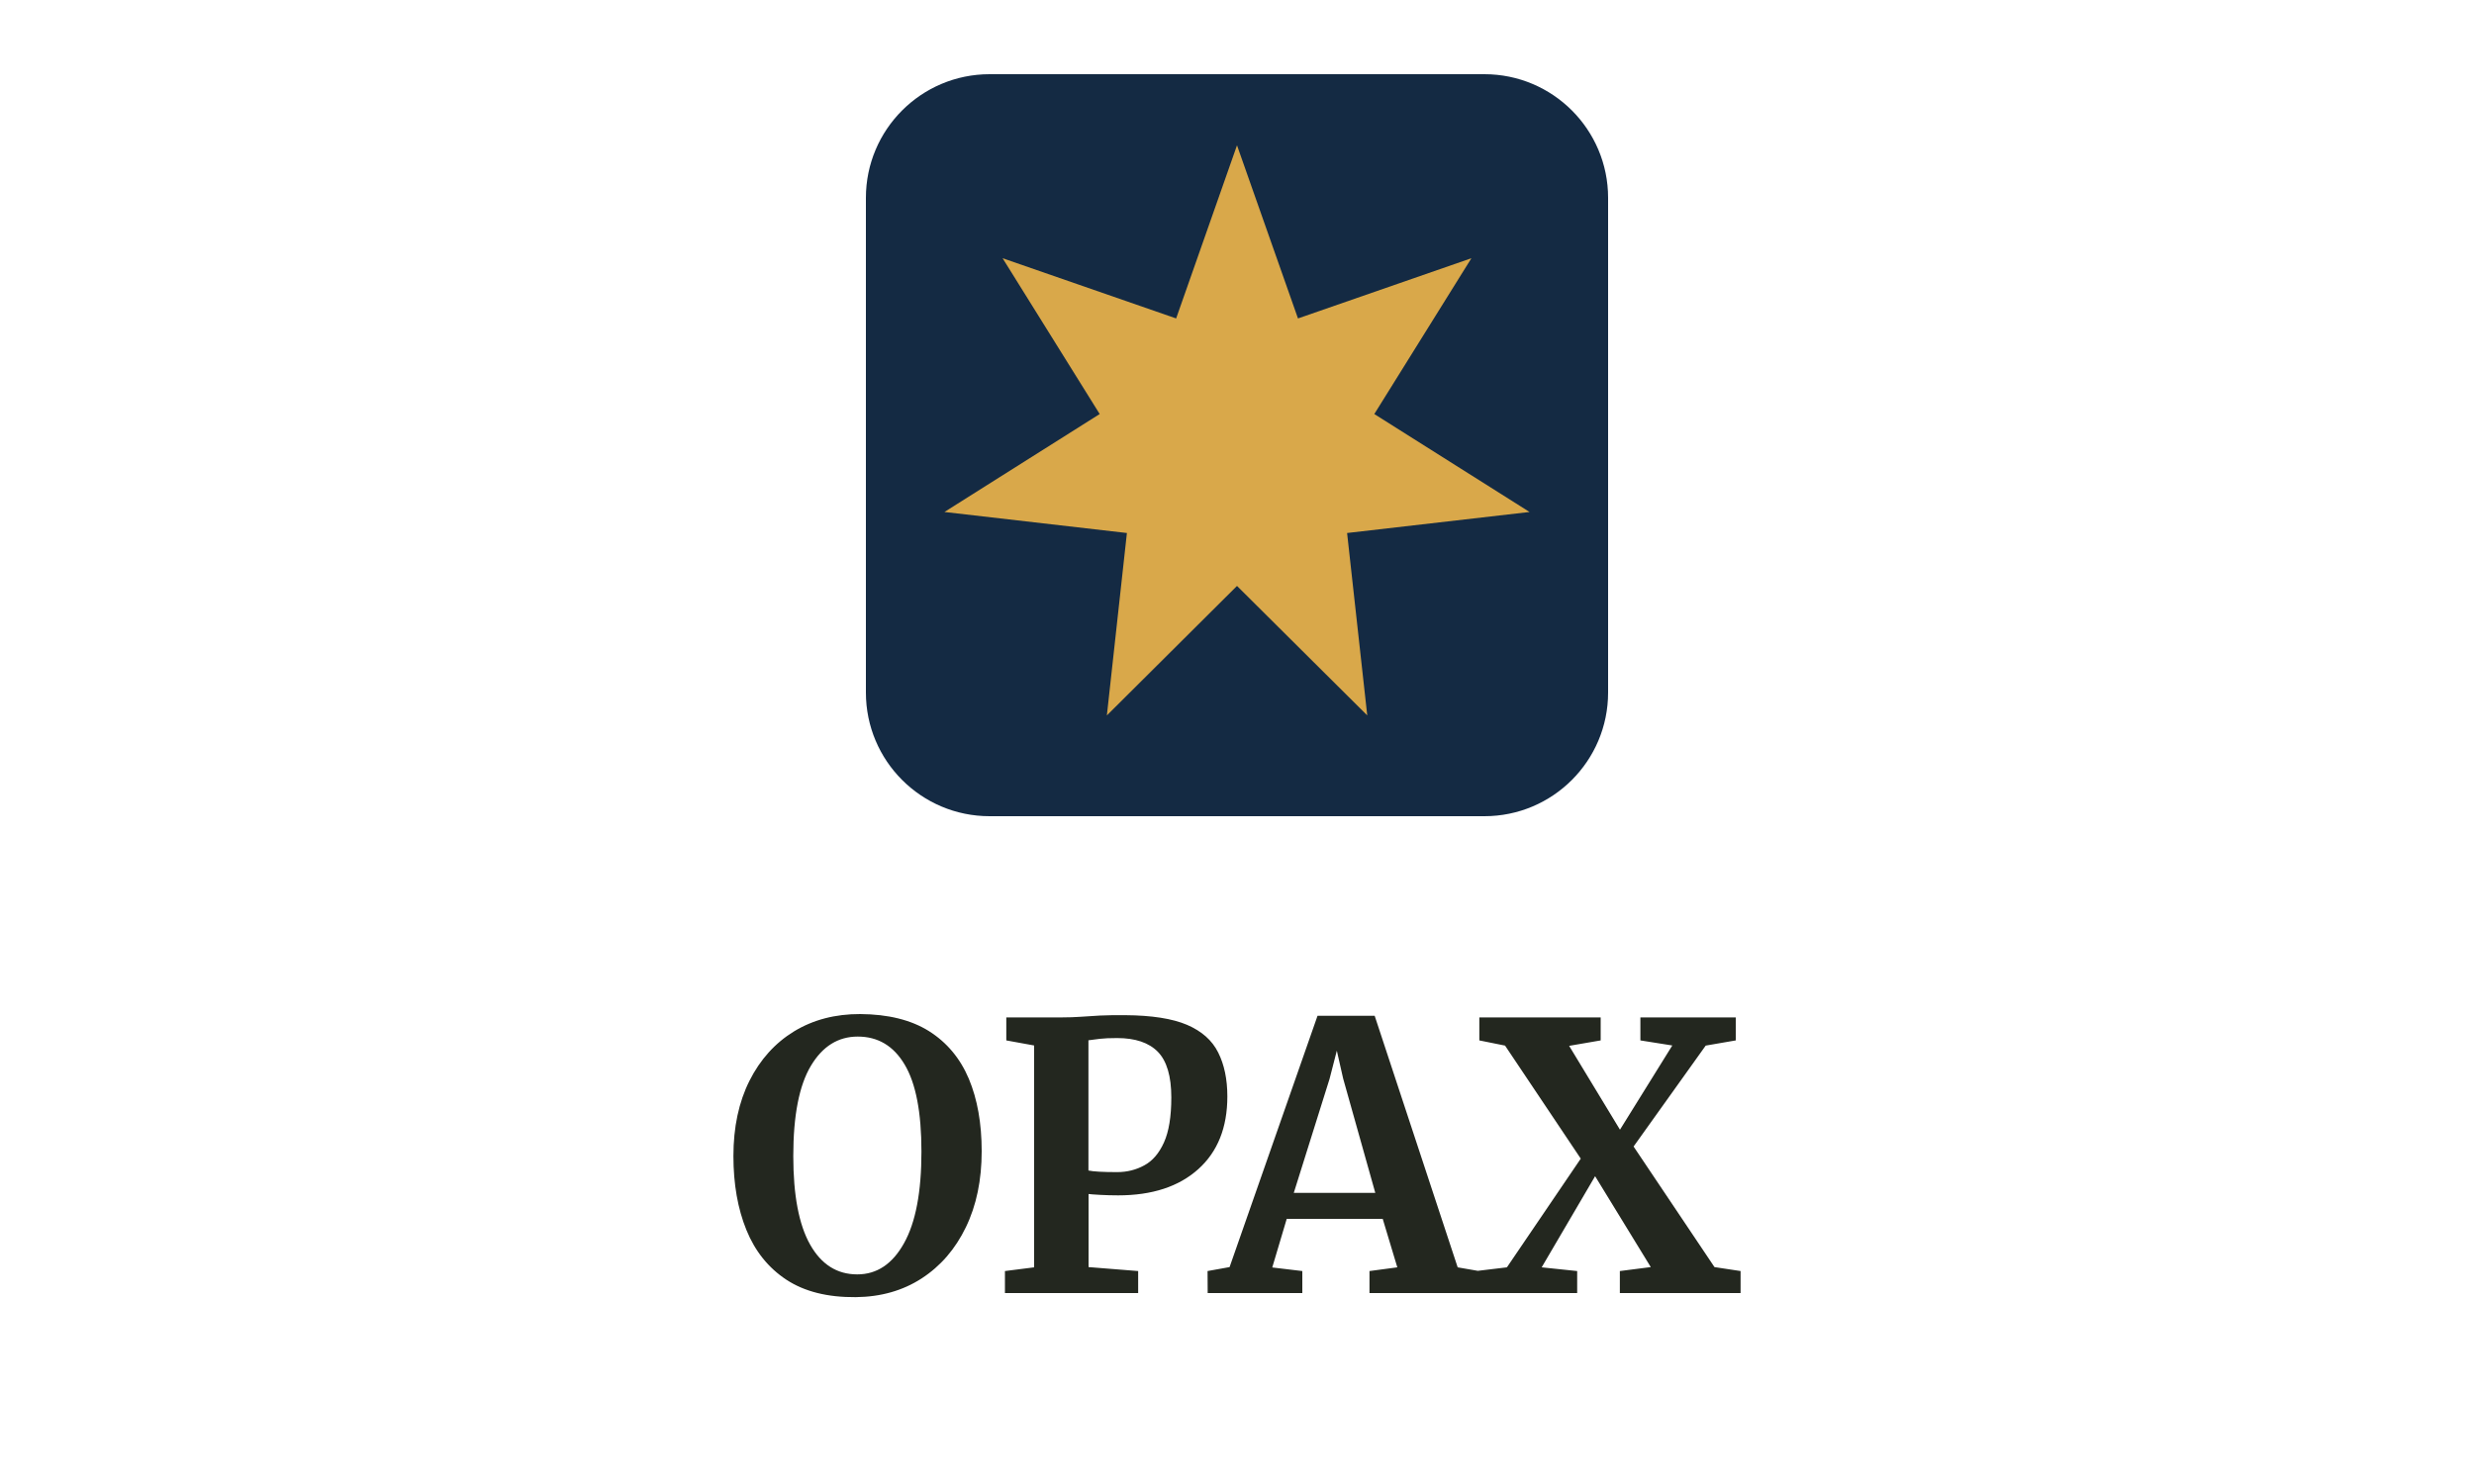
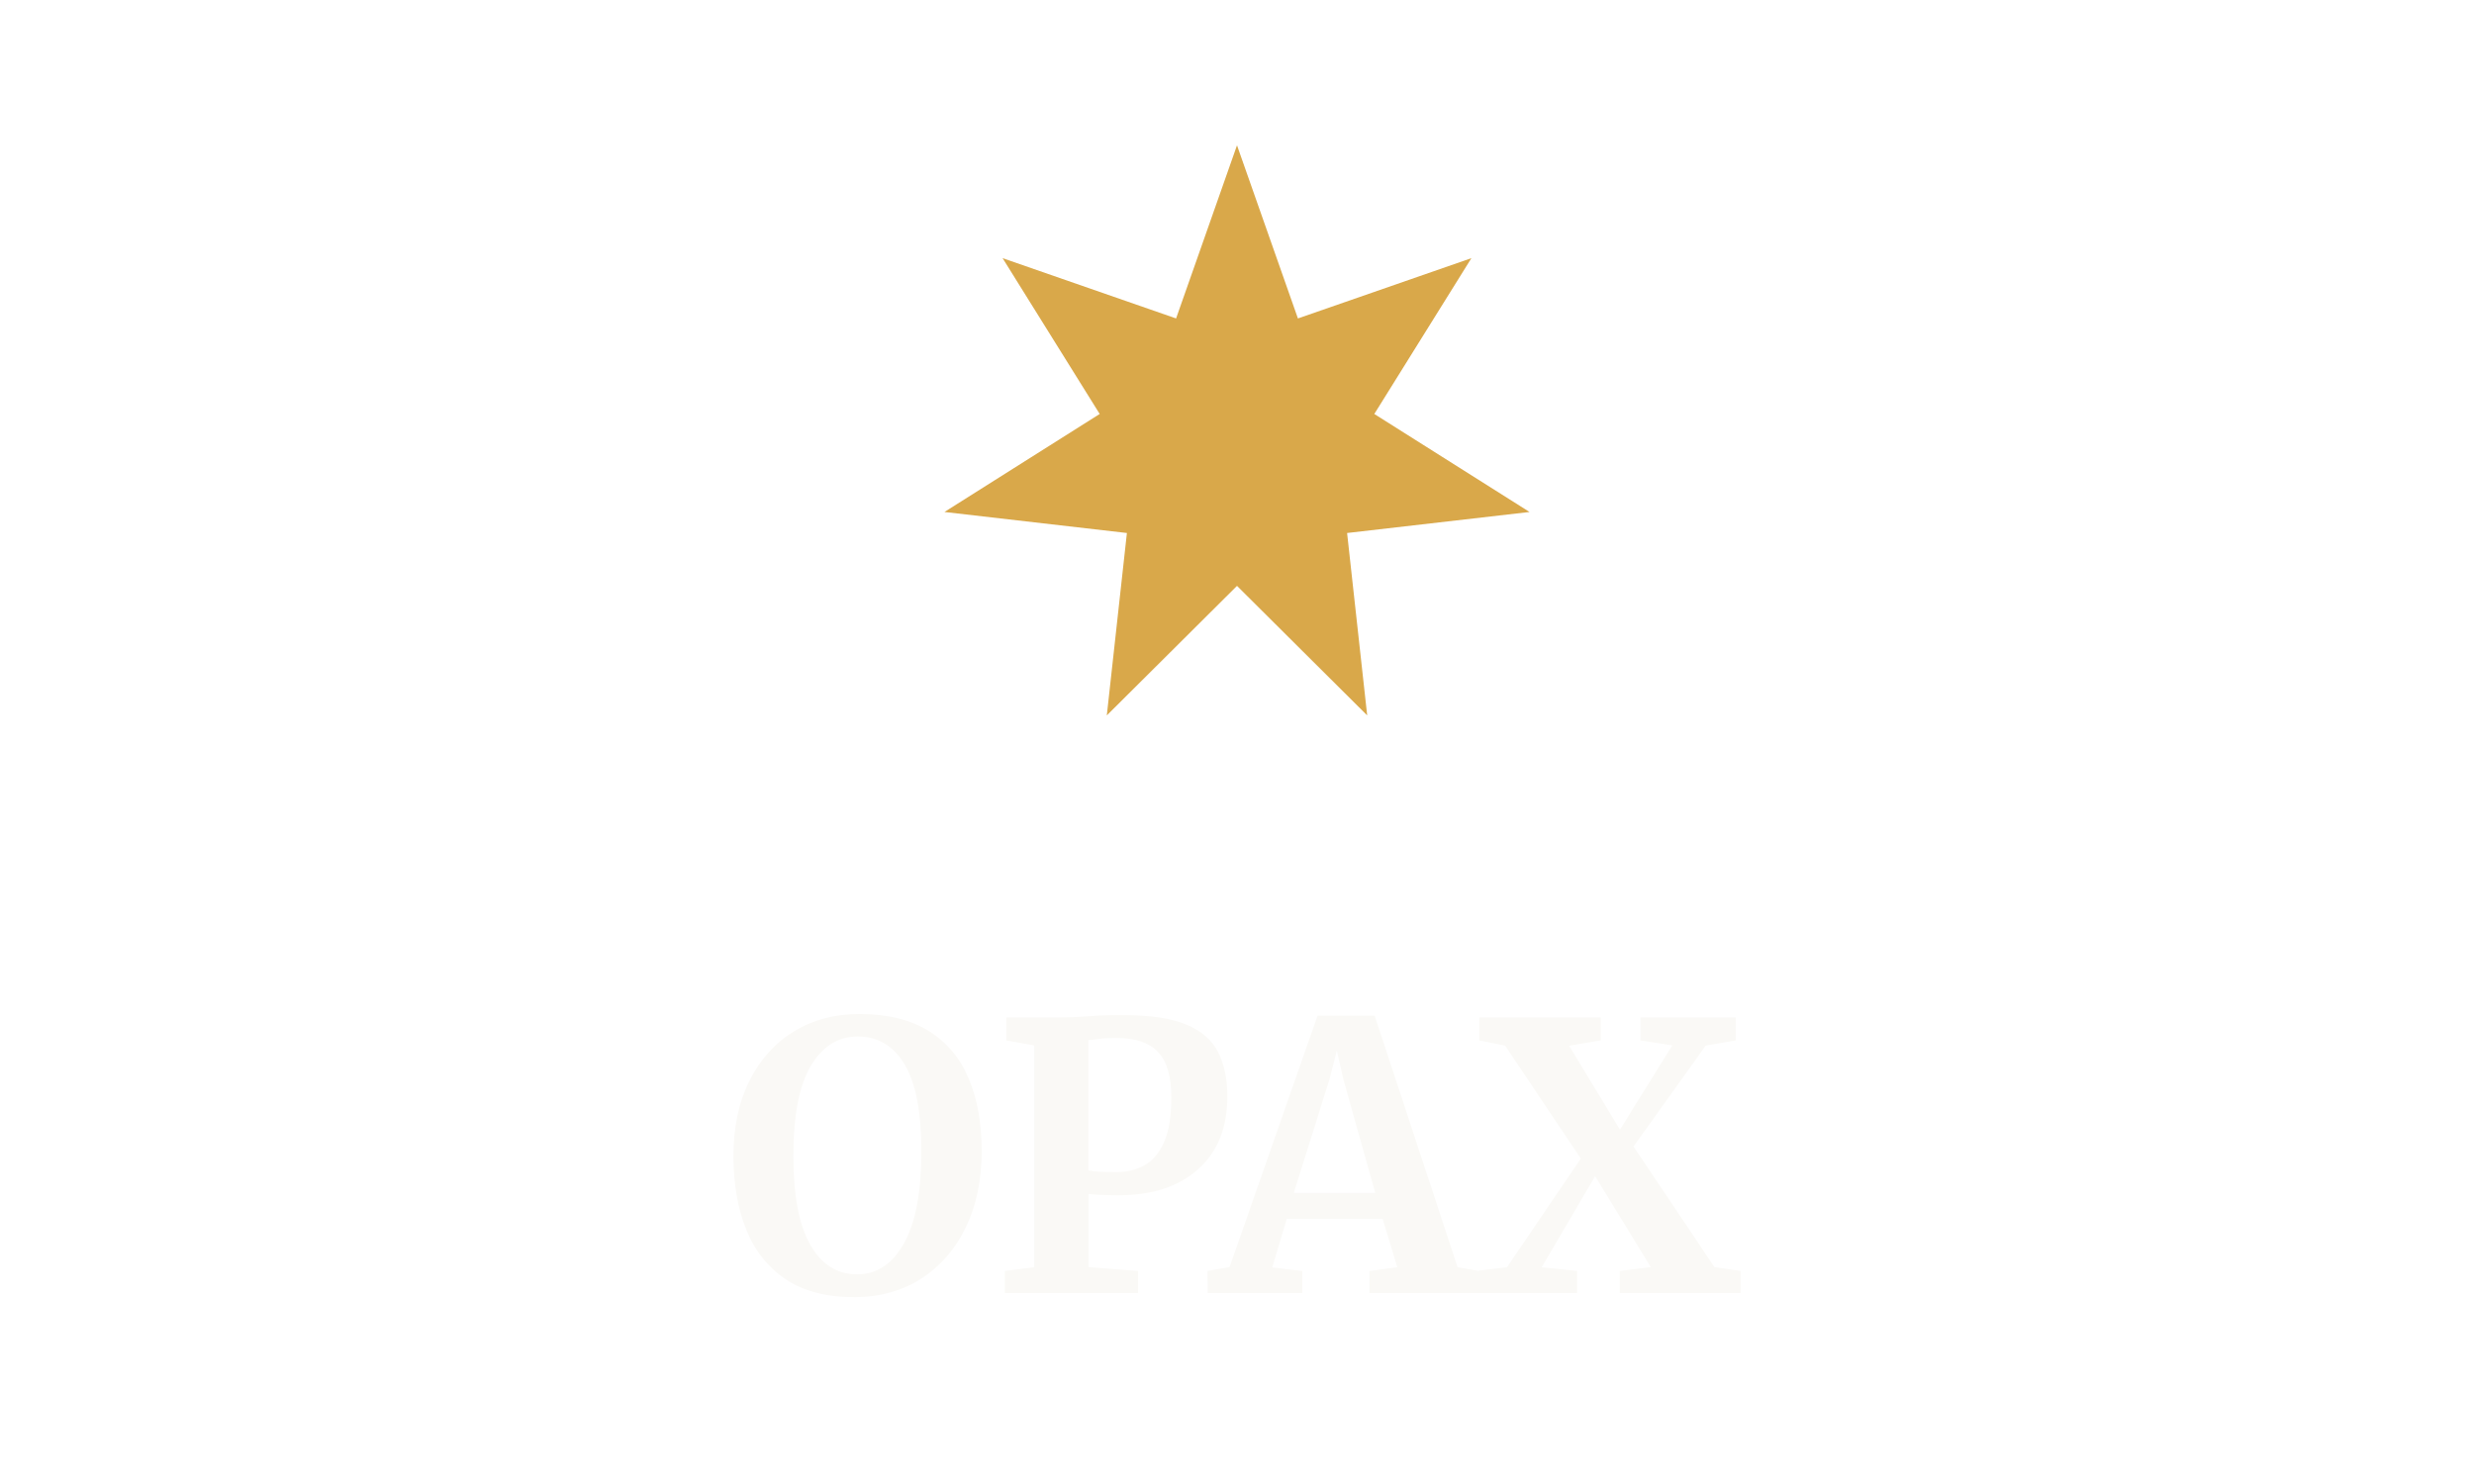
<svg xmlns="http://www.w3.org/2000/svg" width="200" height="120" viewBox="0 0 200 120">
-   <rect x="70" y="6" width="60" height="60" rx="10" fill="#142A43" />
-   <path fill="#D9A84A" d="M100 11.75L104.93 25.75L118.95 20.88L111.1 33.48L123.65 41.4L108.9 43.1L110.53 57.85L100 47.38L89.48 57.85L91.1 43.1L76.35 41.4L88.9 33.48L81.05 20.88L95.08 25.75Z" />
-   <path fill="#23271F" d="M69.18 104.89Q65.76 104.92 63.57 103.48Q61.39 102.04 60.34 99.46Q59.29 96.88 59.29 93.48Q59.29 89.98 60.59 87.39Q61.89 84.81 64.19 83.4Q66.51 81.99 69.54 82Q72.93 82.02 75.1 83.38Q77.27 84.75 78.32 87.23Q79.36 89.71 79.36 93.09Q79.36 96.6 78.08 99.24Q76.8 101.89 74.5 103.38Q72.21 104.86 69.18 104.89ZM69.34 83.82Q66.96 83.82 65.55 86.19Q64.13 88.57 64.13 93.48Q64.13 98.23 65.49 100.64Q66.85 103.05 69.3 103.05Q71.68 103.05 73.08 100.53Q74.49 98.02 74.49 93.12Q74.49 88.35 73.13 86.08Q71.79 83.82 69.34 83.82ZM83.6 102.48L83.6 84.54L81.35 84.13L81.35 82.27L85.87 82.27Q86.64 82.27 87.35 82.22Q88.06 82.17 88.92 82.12Q89.77 82.08 90.97 82.09Q94.17 82.11 95.96 82.87Q97.75 83.64 98.48 85.11Q99.22 86.58 99.22 88.66Q99.22 92.43 96.87 94.54Q94.51 96.66 90.39 96.66Q89.67 96.66 88.93 96.62Q88.2 96.58 88 96.55L88 102.46L92.01 102.78L92.01 104.56L81.24 104.56L81.24 102.78ZM87.99 94.65Q88.59 94.78 90.31 94.78Q91.51 94.78 92.51 94.23Q93.51 93.69 94.1 92.37Q94.69 91.06 94.69 88.74Q94.69 86.17 93.6 85.05Q92.51 83.94 90.31 83.94Q89.41 83.94 88.92 84Q88.42 84.07 87.99 84.12ZM99.4 102.46L106.51 82.14L111.13 82.14L117.84 102.48L119.57 102.78L119.57 104.56L110.71 104.56L110.71 102.78L112.96 102.48L111.78 98.56L104.02 98.56L102.85 102.49L105.28 102.78L105.28 104.56L97.63 104.56L97.62 102.78ZM111.18 96.46L108.58 87.21L108.07 84.96L107.48 87.25L104.59 96.46ZM121.82 102.48L127.79 93.69L121.67 84.55L119.59 84.13L119.59 82.27L129.4 82.27L129.4 84.13L126.85 84.57L130.96 91.35L135.19 84.54L132.61 84.13L132.61 82.27L140.32 82.27L140.32 84.13L137.89 84.55L132.06 92.71L138.6 102.46L140.71 102.78L140.71 104.56L130.95 104.56L130.95 102.78L133.45 102.46L128.95 95.11L124.63 102.48L127.5 102.78L127.5 104.56L119.32 104.56L119.32 102.78Z" />
+   <path fill="#D9A84A" d="M100 11.75L104.925 25.75L118.95 20.875L111.1 33.475L123.65 41.4L108.9 43.1L110.525 57.85L100 47.375L89.475 57.85L91.1 43.1L76.35 41.4L88.9 33.475L81.05 20.875L95.075 25.75Z" />
+   <path fill="#FAF9F6" d="M69.175 104.89Q65.755 104.92 63.573 103.48Q61.39 102.04 60.34 99.46Q59.29 96.88 59.29 93.475Q59.29 89.98 60.588 87.393Q61.885 84.805 64.195 83.395Q66.505 81.985 69.535 82Q72.925 82.015 75.1 83.38Q77.275 84.745 78.318 87.228Q79.36 89.71 79.36 93.085Q79.36 96.595 78.078 99.243Q76.795 101.89 74.5 103.375Q72.205 104.86 69.175 104.89ZM69.34 83.815Q66.955 83.815 65.545 86.193Q64.135 88.57 64.135 93.475Q64.135 98.23 65.492 100.638Q66.85 103.045 69.295 103.045Q71.68 103.045 73.083 100.533Q74.485 98.02 74.485 93.115Q74.485 88.345 73.135 86.08Q71.785 83.815 69.34 83.815ZM83.605 102.475L83.605 84.535L81.355 84.13L81.355 82.27L85.87 82.27Q86.635 82.27 87.348 82.218Q88.06 82.165 88.915 82.12Q89.77 82.075 90.97 82.09Q94.165 82.105 95.958 82.87Q97.75 83.635 98.485 85.105Q99.22 86.575 99.22 88.66Q99.22 92.425 96.865 94.54Q94.51 96.655 90.385 96.655Q89.665 96.655 88.93 96.618Q88.195 96.58 88 96.55L88 102.46L92.005 102.775L92.005 104.56L81.235 104.56L81.235 102.775ZM87.985 94.645Q88.585 94.78 90.31 94.78Q91.51 94.78 92.508 94.233Q93.505 93.685 94.098 92.373Q94.69 91.06 94.69 88.735Q94.69 86.17 93.602 85.053Q92.515 83.935 90.31 83.935Q89.41 83.935 88.915 84.003Q88.42 84.07 87.985 84.115ZM99.4 102.46L106.51 82.135L111.13 82.135L117.835 102.475L119.575 102.775L119.575 104.56L110.71 104.56L110.71 102.775L112.96 102.475L111.775 98.56L104.02 98.56L102.85 102.49L105.28 102.775L105.28 104.56L97.63 104.56L97.615 102.775ZM111.175 96.46L108.58 87.205L108.07 84.955L107.485 87.25L104.59 96.46ZM121.825 102.475L127.795 93.685L121.675 84.55L119.59 84.13L119.59 82.27L129.4 82.27L129.4 84.13L126.85 84.565L130.96 91.345L135.19 84.535L132.61 84.13L132.61 82.27L140.32 82.27L140.32 84.13L137.89 84.55L132.055 92.71L138.595 102.46L140.71 102.775L140.71 104.56L130.945 104.56L130.945 102.775L133.45 102.46L128.95 95.11L124.63 102.475L127.495 102.775L127.495 104.56L119.32 104.56L119.32 102.775Z" />
</svg>
